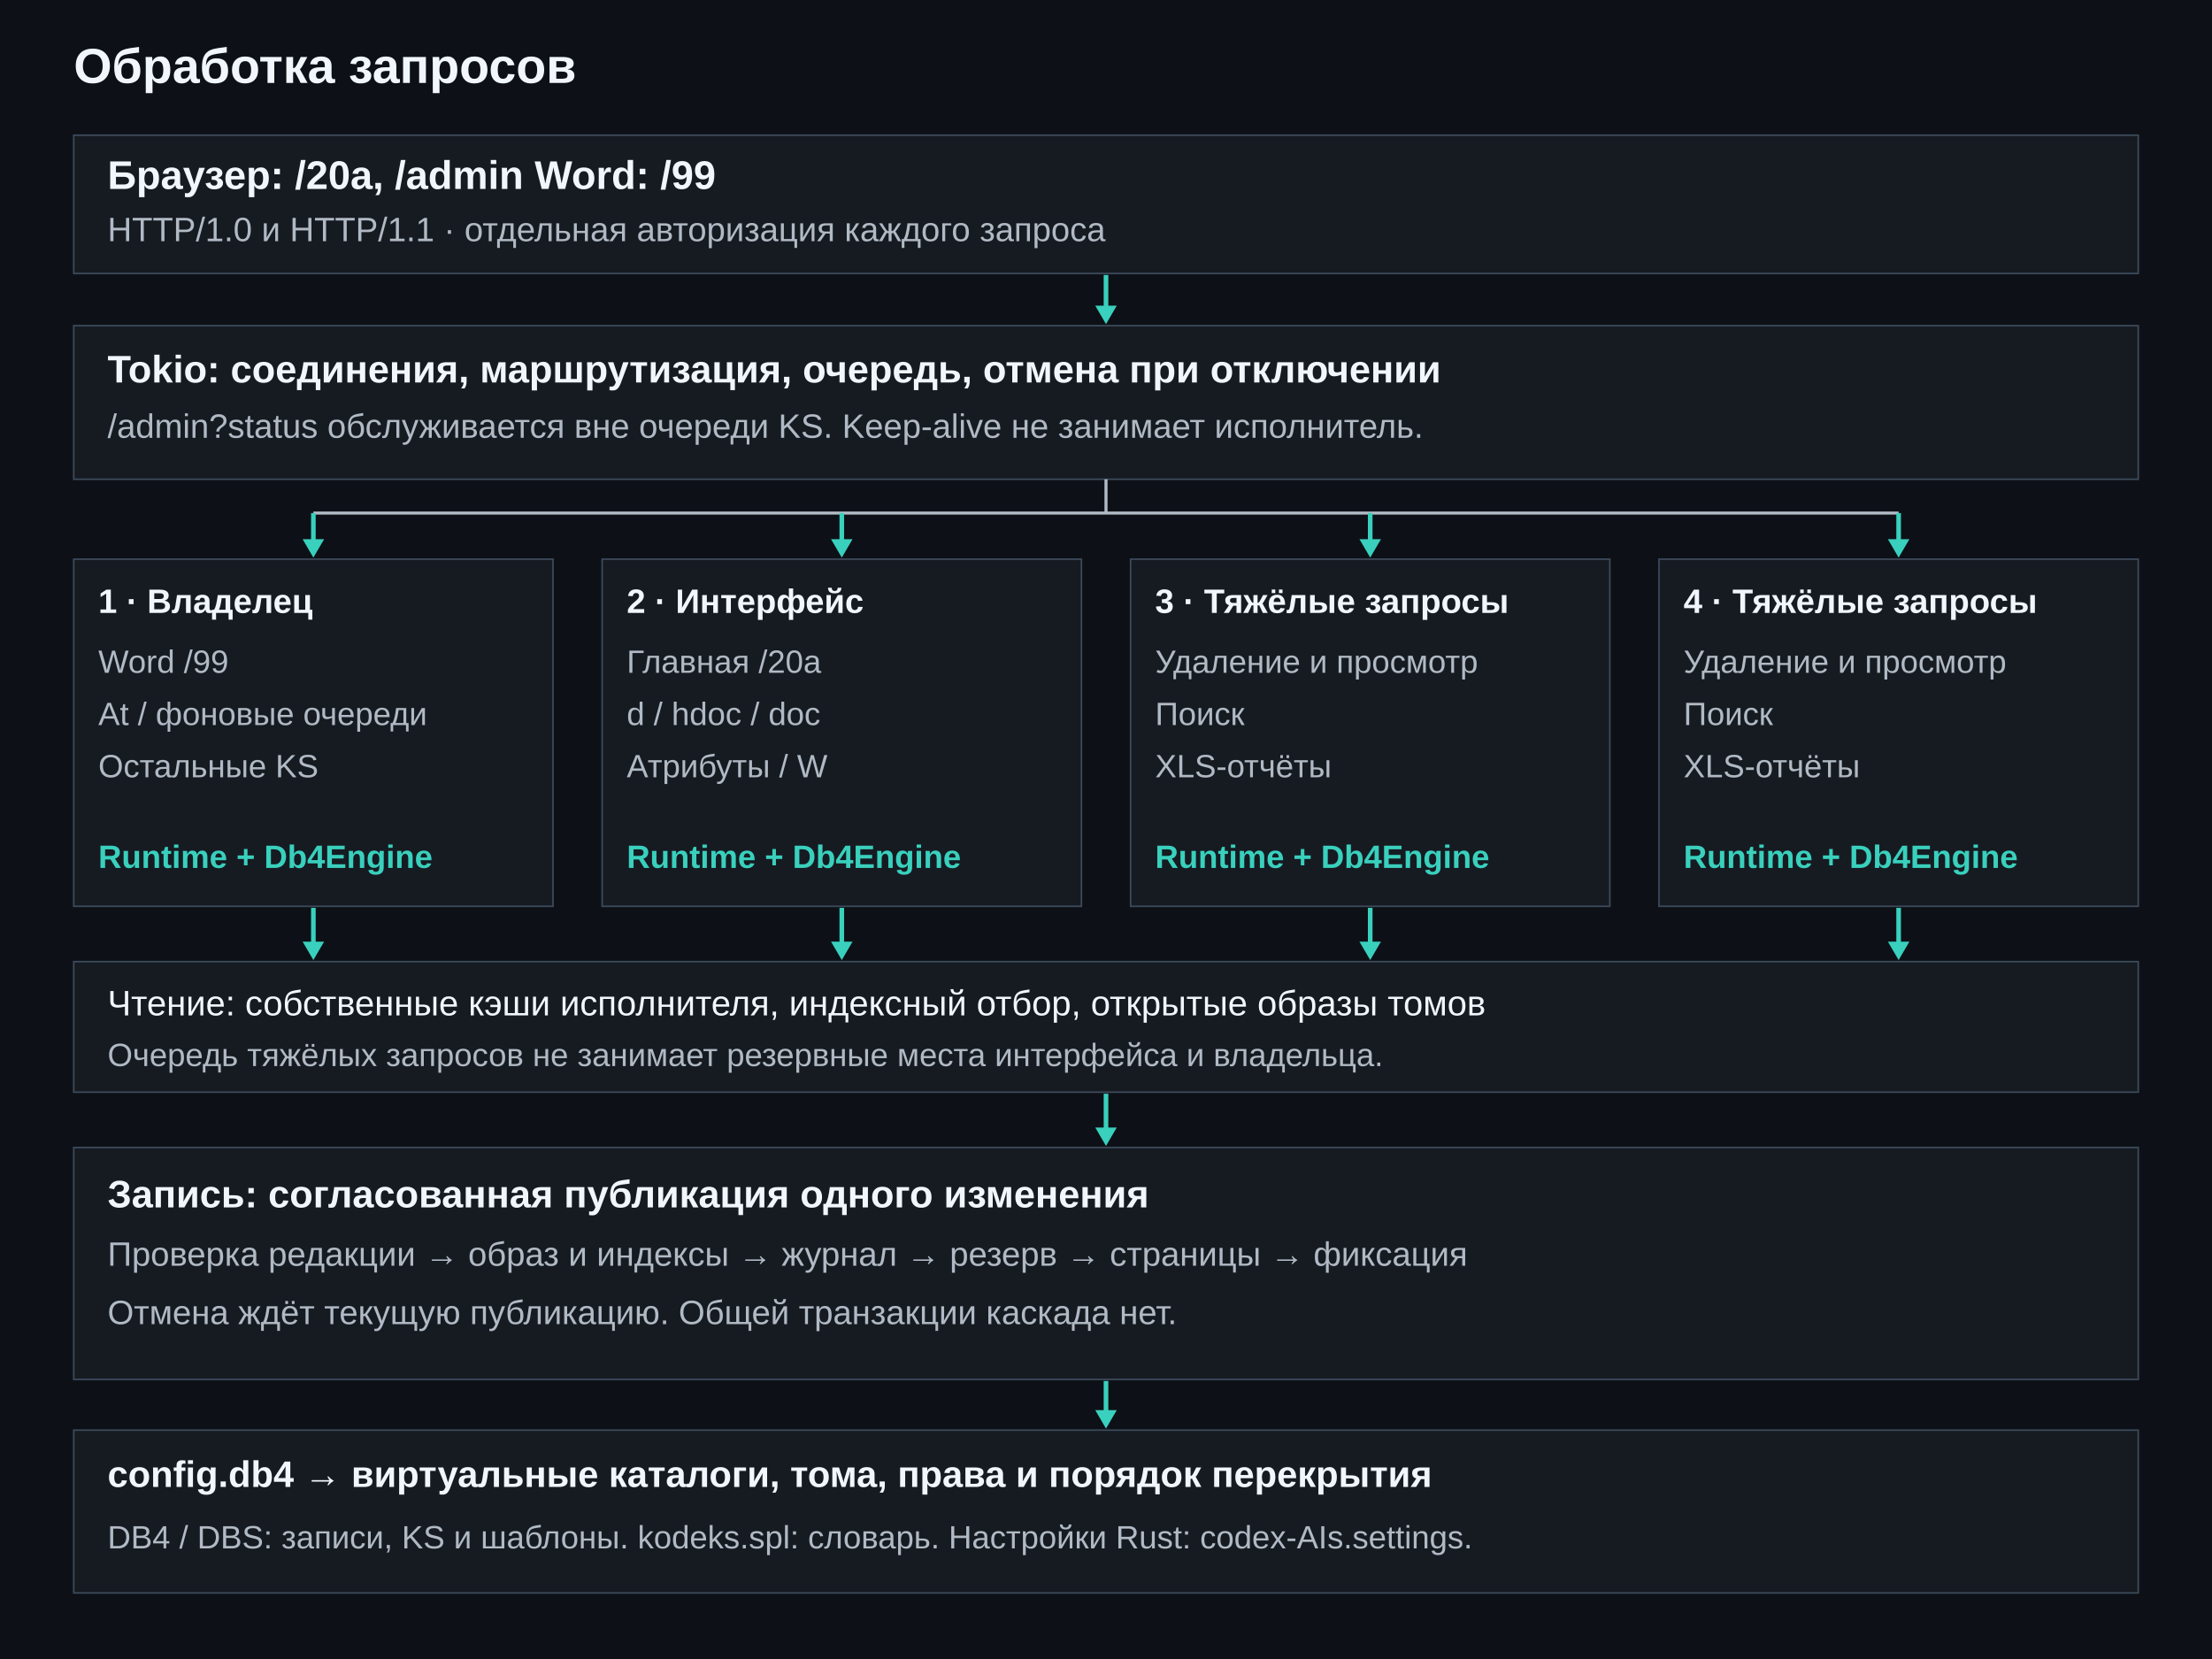
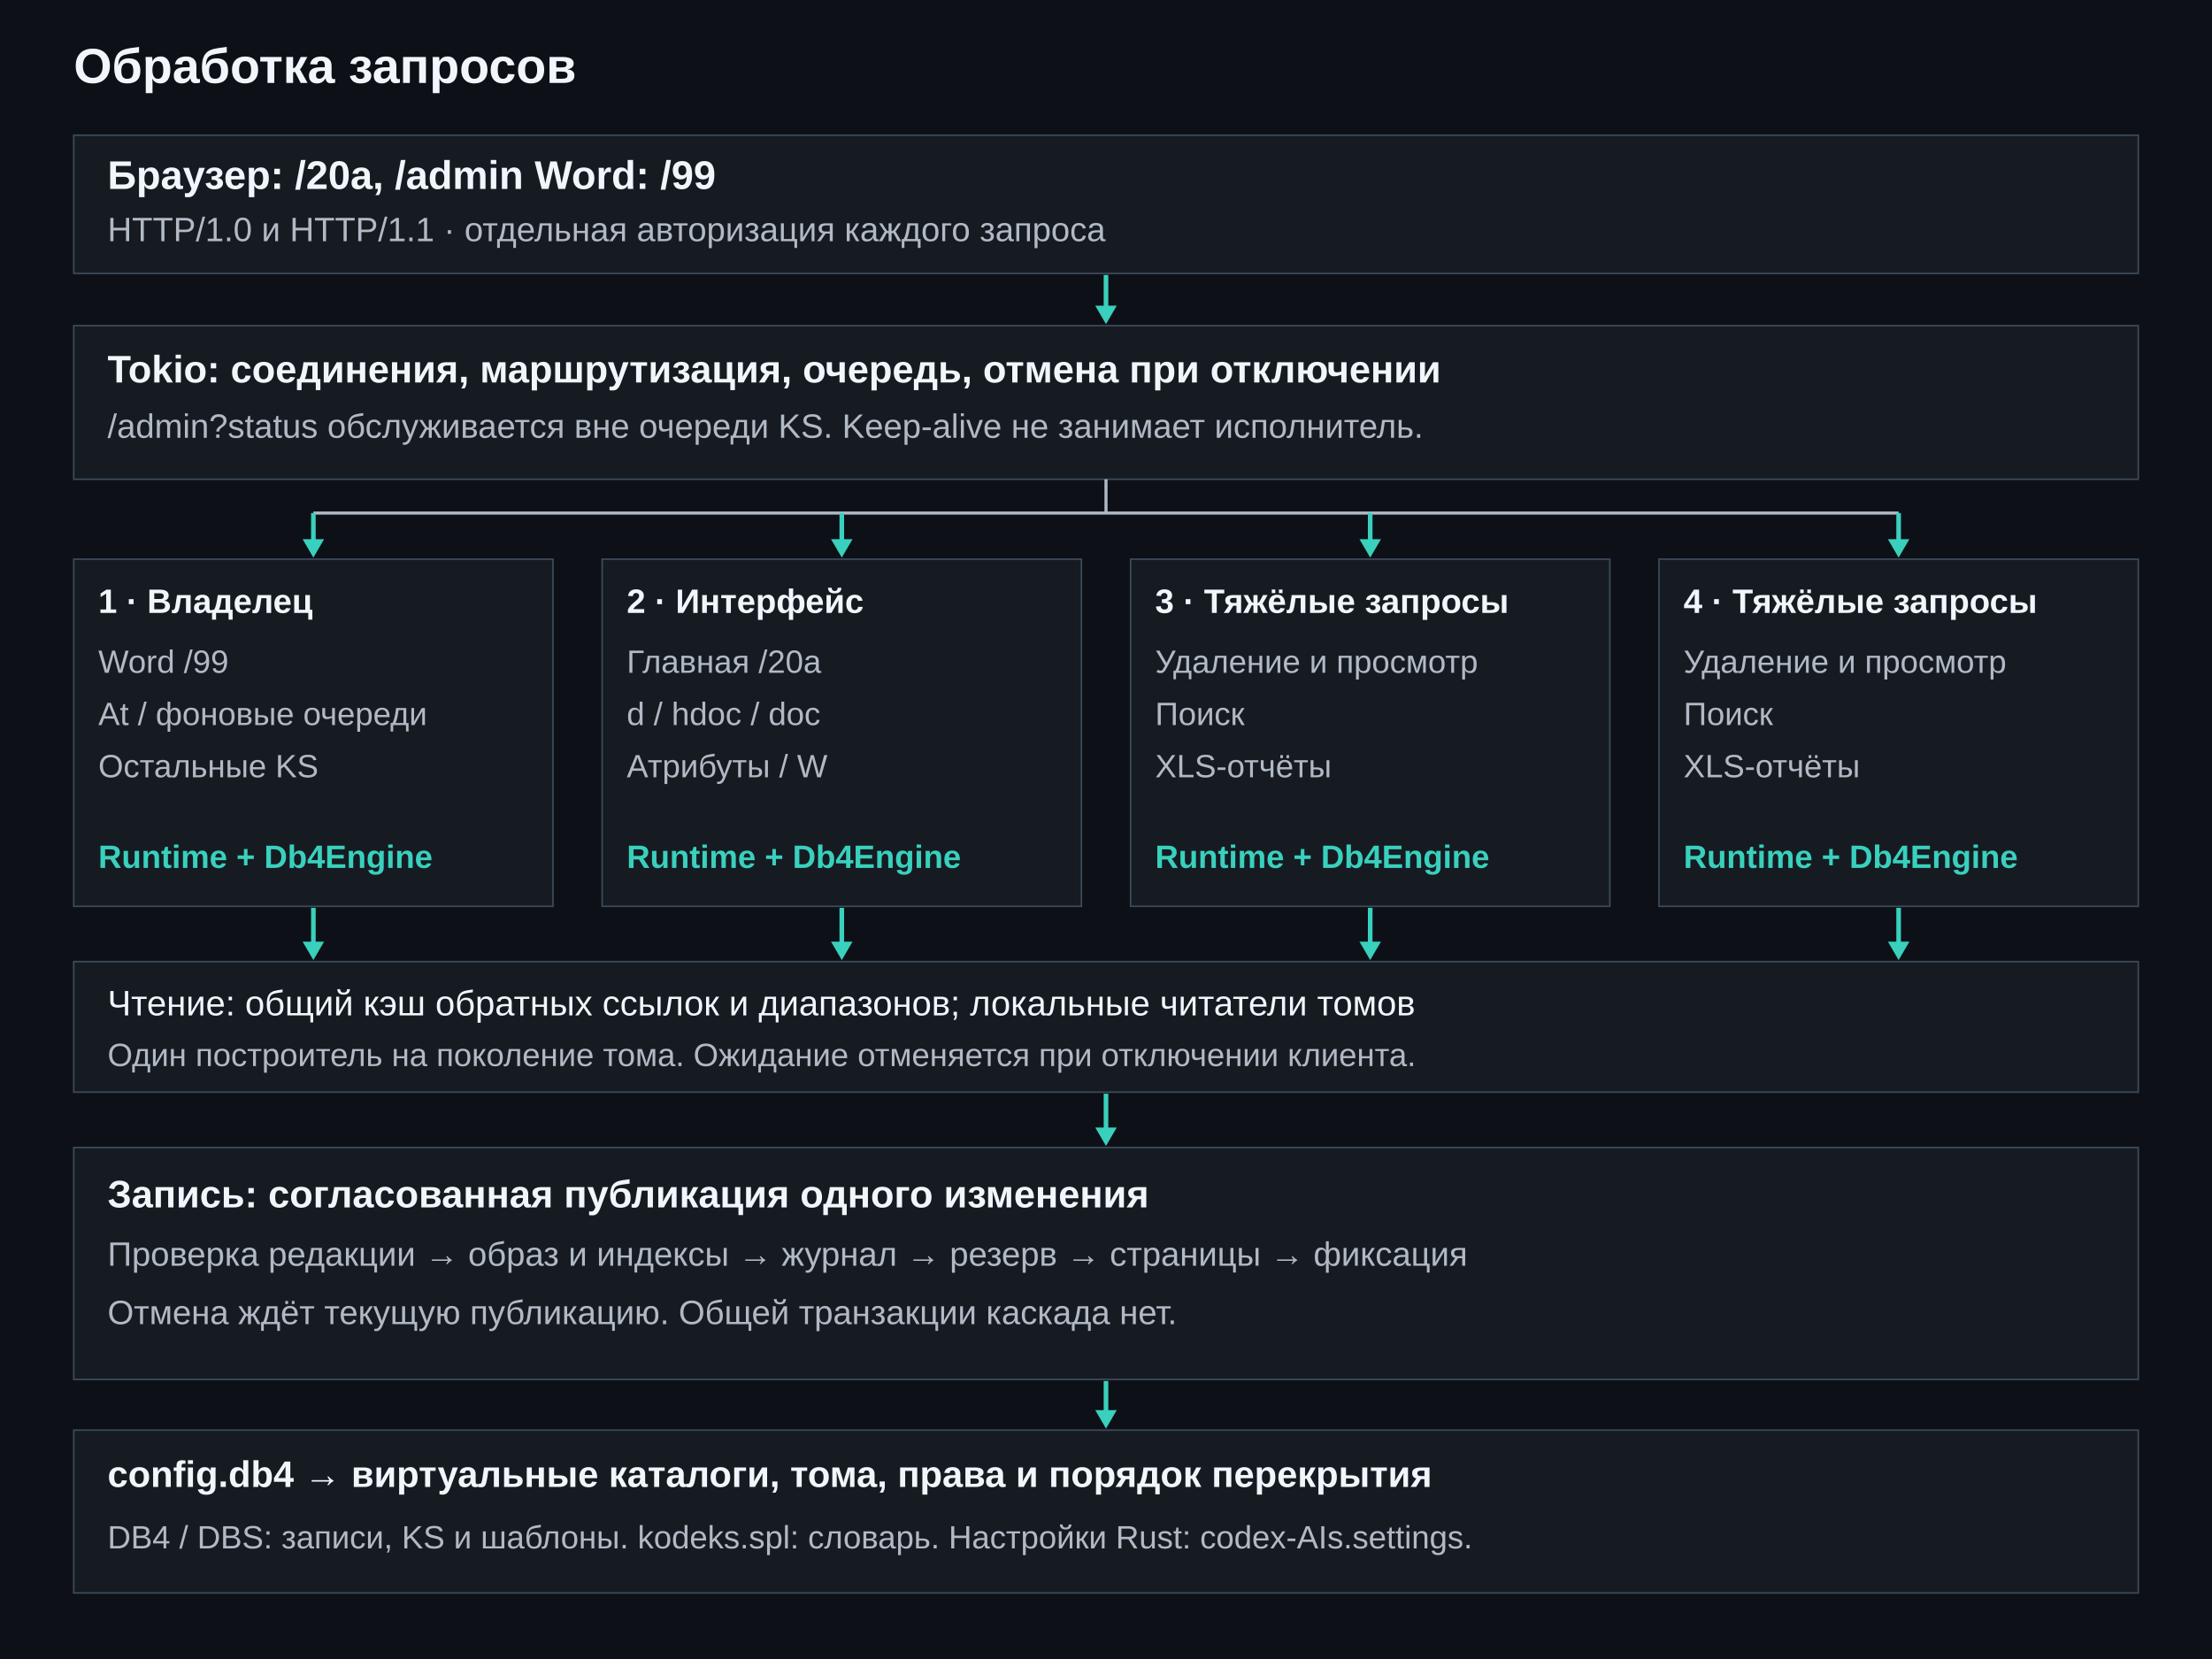
<svg xmlns="http://www.w3.org/2000/svg" width="1440" height="1080" viewBox="0 0 1440 1080" role="img">
  <rect x="0" y="0" width="1440" height="1080" fill="#0d1117" />
  <text x="48" y="54" fill="#f0f6fc" font-family="Arial,DejaVu Sans,sans-serif" font-size="32" font-weight="700">Обработка запросов</text>
  <rect x="48" y="88" width="1344" height="90" rx="0" fill="#161b22" stroke="#3d4b5c" />
  <text x="70" y="123" fill="#f0f6fc" font-family="Arial,DejaVu Sans,sans-serif" font-size="26" font-weight="700">Браузер: /20a, /admin     Word: /99</text>
  <text x="70" y="157" fill="#b1bac4" font-family="Arial,DejaVu Sans,sans-serif" font-size="22" font-weight="400">HTTP/1.0 и HTTP/1.1 · отдельная авторизация каждого запроса</text>
  <line x1="720" y1="179" x2="720" y2="201" stroke="#39d0bd" stroke-width="3" />
  <polygon points="713,199 727,199 720,211" fill="#39d0bd" />
  <rect x="48" y="212" width="1344" height="100" rx="0" fill="#161b22" stroke="#3d4b5c" />
  <text x="70" y="249" fill="#f0f6fc" font-family="Arial,DejaVu Sans,sans-serif" font-size="25" font-weight="700">Tokio: соединения, маршрутизация, очередь, отмена при отключении</text>
  <text x="70" y="285" fill="#b1bac4" font-family="Arial,DejaVu Sans,sans-serif" font-size="22" font-weight="400">/admin?status обслуживается вне очереди KS. Keep-alive не занимает исполнитель.</text>
  <line x1="204" y1="334" x2="1236" y2="334" stroke="#b1bac4" stroke-width="2" />
  <line x1="720" y1="312" x2="720" y2="334" stroke="#b1bac4" stroke-width="2" />
  <line x1="204" y1="334" x2="204" y2="353" stroke="#39d0bd" stroke-width="3" />
  <polygon points="197,351 211,351 204,363" fill="#39d0bd" />
  <rect x="48" y="364" width="312" height="226" rx="0" fill="#161b22" stroke="#3d4b5c" />
  <text x="64" y="399" fill="#f0f6fc" font-family="Arial,DejaVu Sans,sans-serif" font-size="22" font-weight="700">1 · Владелец</text>
  <text x="64" y="438" fill="#b1bac4" font-family="Arial,DejaVu Sans,sans-serif" font-size="21" font-weight="400">Word /99</text>
  <text x="64" y="472" fill="#b1bac4" font-family="Arial,DejaVu Sans,sans-serif" font-size="21" font-weight="400">At / фоновые очереди</text>
  <text x="64" y="506" fill="#b1bac4" font-family="Arial,DejaVu Sans,sans-serif" font-size="21" font-weight="400">Остальные KS</text>
  <text x="64" y="565" fill="#39d0bd" font-family="Arial,DejaVu Sans,sans-serif" font-size="21" font-weight="700">Runtime + Db4Engine</text>
  <line x1="204" y1="591" x2="204" y2="615" stroke="#39d0bd" stroke-width="3" />
  <polygon points="197,613 211,613 204,625" fill="#39d0bd" />
  <line x1="548" y1="334" x2="548" y2="353" stroke="#39d0bd" stroke-width="3" />
  <polygon points="541,351 555,351 548,363" fill="#39d0bd" />
  <rect x="392" y="364" width="312" height="226" rx="0" fill="#161b22" stroke="#3d4b5c" />
  <text x="408" y="399" fill="#f0f6fc" font-family="Arial,DejaVu Sans,sans-serif" font-size="22" font-weight="700">2 · Интерфейс</text>
  <text x="408" y="438" fill="#b1bac4" font-family="Arial,DejaVu Sans,sans-serif" font-size="21" font-weight="400">Главная /20a</text>
  <text x="408" y="472" fill="#b1bac4" font-family="Arial,DejaVu Sans,sans-serif" font-size="21" font-weight="400">d / hdoc / doc</text>
  <text x="408" y="506" fill="#b1bac4" font-family="Arial,DejaVu Sans,sans-serif" font-size="21" font-weight="400">Атрибуты / W</text>
  <text x="408" y="565" fill="#39d0bd" font-family="Arial,DejaVu Sans,sans-serif" font-size="21" font-weight="700">Runtime + Db4Engine</text>
  <line x1="548" y1="591" x2="548" y2="615" stroke="#39d0bd" stroke-width="3" />
  <polygon points="541,613 555,613 548,625" fill="#39d0bd" />
  <line x1="892" y1="334" x2="892" y2="353" stroke="#39d0bd" stroke-width="3" />
  <polygon points="885,351 899,351 892,363" fill="#39d0bd" />
  <rect x="736" y="364" width="312" height="226" rx="0" fill="#161b22" stroke="#3d4b5c" />
  <text x="752" y="399" fill="#f0f6fc" font-family="Arial,DejaVu Sans,sans-serif" font-size="22" font-weight="700">3 · Тяжёлые запросы</text>
  <text x="752" y="438" fill="#b1bac4" font-family="Arial,DejaVu Sans,sans-serif" font-size="21" font-weight="400">Удаление и просмотр</text>
  <text x="752" y="472" fill="#b1bac4" font-family="Arial,DejaVu Sans,sans-serif" font-size="21" font-weight="400">Поиск</text>
  <text x="752" y="506" fill="#b1bac4" font-family="Arial,DejaVu Sans,sans-serif" font-size="21" font-weight="400">XLS-отчёты</text>
  <text x="752" y="565" fill="#39d0bd" font-family="Arial,DejaVu Sans,sans-serif" font-size="21" font-weight="700">Runtime + Db4Engine</text>
  <line x1="892" y1="591" x2="892" y2="615" stroke="#39d0bd" stroke-width="3" />
  <polygon points="885,613 899,613 892,625" fill="#39d0bd" />
  <line x1="1236" y1="334" x2="1236" y2="353" stroke="#39d0bd" stroke-width="3" />
  <polygon points="1229,351 1243,351 1236,363" fill="#39d0bd" />
  <rect x="1080" y="364" width="312" height="226" rx="0" fill="#161b22" stroke="#3d4b5c" />
  <text x="1096" y="399" fill="#f0f6fc" font-family="Arial,DejaVu Sans,sans-serif" font-size="22" font-weight="700">4 · Тяжёлые запросы</text>
  <text x="1096" y="438" fill="#b1bac4" font-family="Arial,DejaVu Sans,sans-serif" font-size="21" font-weight="400">Удаление и просмотр</text>
  <text x="1096" y="472" fill="#b1bac4" font-family="Arial,DejaVu Sans,sans-serif" font-size="21" font-weight="400">Поиск</text>
  <text x="1096" y="506" fill="#b1bac4" font-family="Arial,DejaVu Sans,sans-serif" font-size="21" font-weight="400">XLS-отчёты</text>
  <text x="1096" y="565" fill="#39d0bd" font-family="Arial,DejaVu Sans,sans-serif" font-size="21" font-weight="700">Runtime + Db4Engine</text>
  <line x1="1236" y1="591" x2="1236" y2="615" stroke="#39d0bd" stroke-width="3" />
  <polygon points="1229,613 1243,613 1236,625" fill="#39d0bd" />
  <rect x="48" y="626" width="1344" height="85" rx="0" fill="#161b22" stroke="#3d4b5c" />
-   <text x="70" y="661" fill="#f0f6fc" font-family="Arial,DejaVu Sans,sans-serif" font-size="23" font-weight="400">Чтение: собственные кэши исполнителя, индексный отбор, открытые образы томов</text>
-   <text x="70" y="694" fill="#b1bac4" font-family="Arial,DejaVu Sans,sans-serif" font-size="21" font-weight="400">Очередь тяжёлых запросов не занимает резервные места интерфейса и владельца.</text>
+   <text x="70" y="661" fill="#f0f6fc" font-family="Arial,DejaVu Sans,sans-serif" font-size="23" font-weight="400">Чтение: общий кэш обратных ссылок и диапазонов; локальные читатели томов</text>
+   <text x="70" y="694" fill="#b1bac4" font-family="Arial,DejaVu Sans,sans-serif" font-size="21" font-weight="400">Один построитель на поколение тома. Ожидание отменяется при отключении клиента.</text>
  <line x1="720" y1="712" x2="720" y2="736" stroke="#39d0bd" stroke-width="3" />
  <polygon points="713,734 727,734 720,746" fill="#39d0bd" />
  <rect x="48" y="747" width="1344" height="151" rx="0" fill="#161b22" stroke="#3d4b5c" />
  <text x="70" y="786" fill="#f0f6fc" font-family="Arial,DejaVu Sans,sans-serif" font-size="25" font-weight="700">Запись: согласованная публикация одного изменения</text>
  <text x="70" y="824" fill="#b1bac4" font-family="Arial,DejaVu Sans,sans-serif" font-size="22" font-weight="400">Проверка редакции → образ и индексы → журнал → резерв → страницы → фиксация</text>
  <text x="70" y="862" fill="#b1bac4" font-family="Arial,DejaVu Sans,sans-serif" font-size="22" font-weight="400">Отмена ждёт текущую публикацию. Общей транзакции каскада нет.</text>
  <line x1="720" y1="899" x2="720" y2="920" stroke="#39d0bd" stroke-width="3" />
  <polygon points="713,918 727,918 720,930" fill="#39d0bd" />
  <rect x="48" y="931" width="1344" height="106" rx="0" fill="#161b22" stroke="#3d4b5c" />
  <text x="70" y="968" fill="#f0f6fc" font-family="Arial,DejaVu Sans,sans-serif" font-size="24" font-weight="700">config.db4 → виртуальные каталоги, тома, права и порядок перекрытия</text>
  <text x="70" y="1008" fill="#b1bac4" font-family="Arial,DejaVu Sans,sans-serif" font-size="21" font-weight="400">DB4 / DBS: записи, KS и шаблоны. kodeks.spl: словарь. Настройки Rust: codex-AIs.settings.</text>
</svg>
